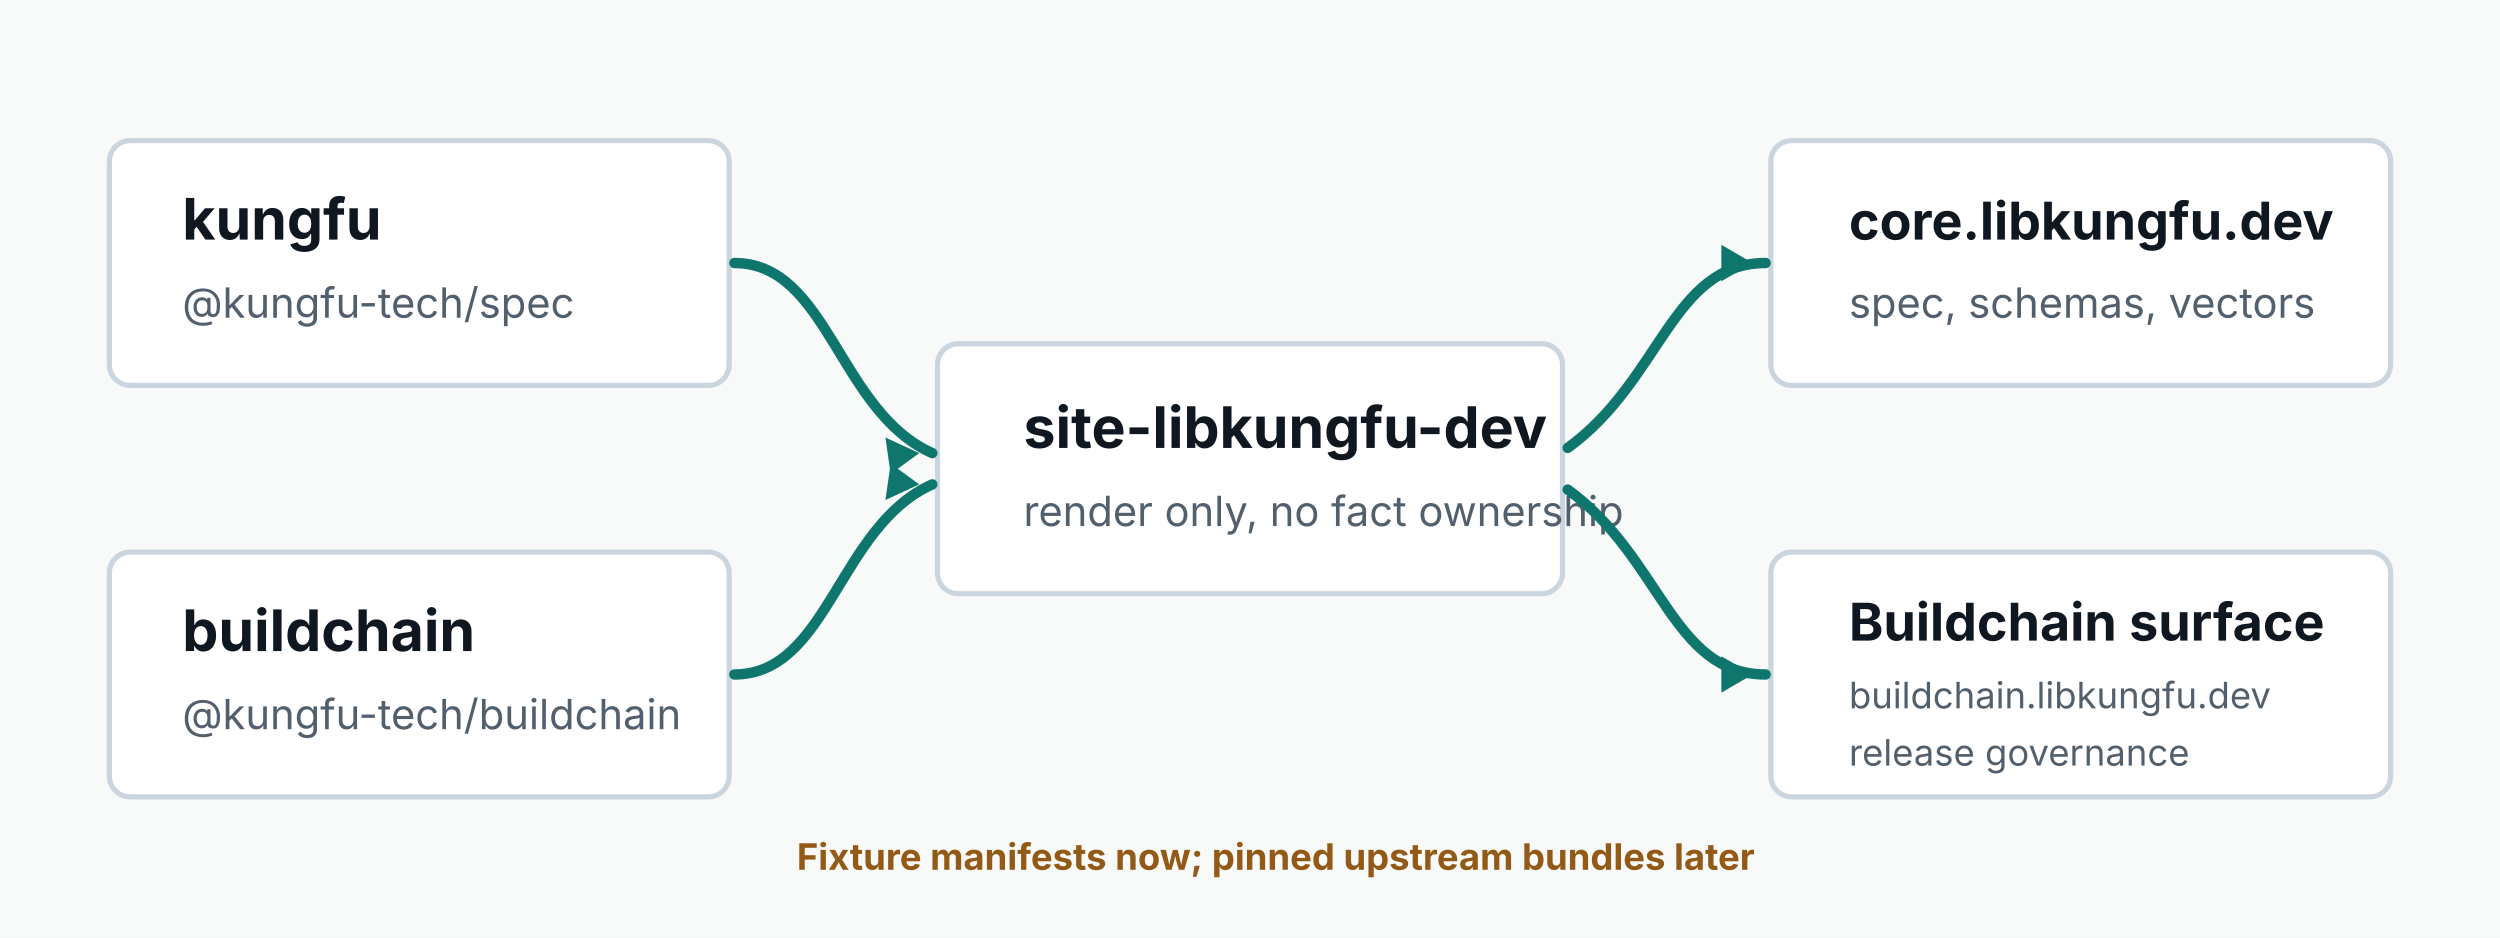
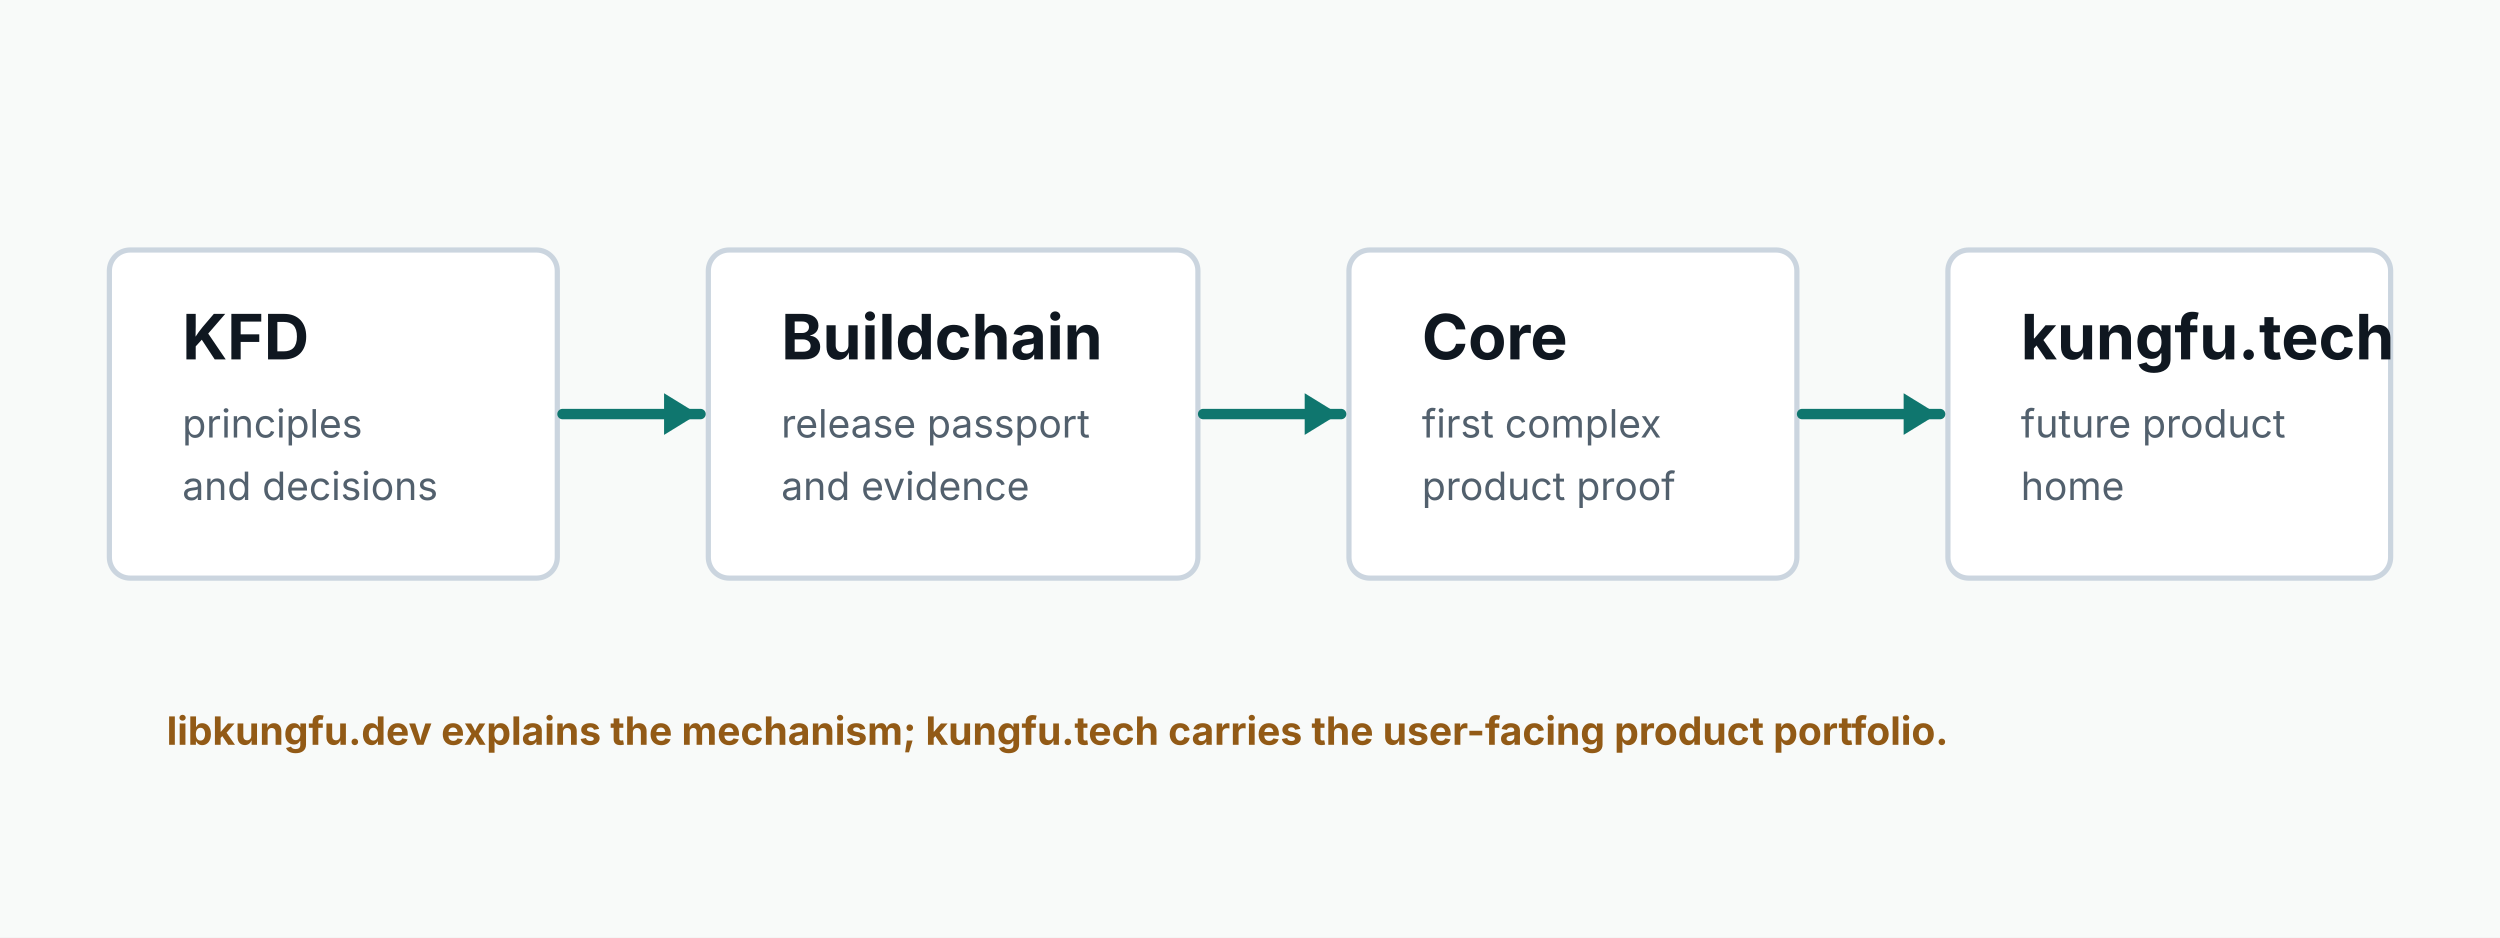
<svg xmlns="http://www.w3.org/2000/svg" viewBox="0 0 960 360" role="img" aria-labelledby="title desc">
  <rect width="960" height="360" fill="#f8faf9" />
  <g fill="#ffffff" stroke="#cbd5df" stroke-width="2">
-     <rect x="42" y="54" width="238" height="94" rx="8" />
-     <rect x="42" y="212" width="238" height="94" rx="8" />
-     <rect x="360" y="132" width="240" height="96" rx="8" />
-     <rect x="680" y="54" width="238" height="94" rx="8" />
-     <rect x="680" y="212" width="238" height="94" rx="8" />
+     <rect x="42" y="96" width="172" height="126" rx="8" />
+     <rect x="272" y="96" width="188" height="126" rx="8" />
+     <rect x="518" y="96" width="172" height="126" rx="8" />
+     <rect x="748" y="96" width="170" height="126" rx="8" />
  </g>
  <g fill="#0f1720" font-family="Inter, ui-sans-serif, system-ui, sans-serif">
-     <text x="70" y="92" font-size="22" font-weight="700">kungfu</text>
-     <text x="70" y="122" font-size="16" fill="#52606d">@kungfu-tech/spec</text>
-     <text x="70" y="250" font-size="22" font-weight="700">buildchain</text>
-     <text x="70" y="280" font-size="16" fill="#52606d">@kungfu-tech/buildchain</text>
-     <text x="393" y="172" font-size="22" font-weight="700">site-libkungfu-dev</text>
-     <text x="393" y="202" font-size="16" fill="#52606d">render only, no fact ownership</text>
-     <text x="710" y="92" font-size="20" font-weight="700">core.libkungfu.dev</text>
-     <text x="710" y="122" font-size="16" fill="#52606d">spec, schemas, vectors</text>
-     <text x="710" y="246" font-size="20" font-weight="700">Buildchain surface</text>
-     <text x="710" y="272" font-size="14" fill="#52606d">buildchain.libkungfu.dev</text>
-     <text x="710" y="294" font-size="14" fill="#52606d">release governance</text>
+     <text x="70" y="138" font-size="24" font-weight="700">KFD</text>
+     <text x="70" y="168" font-size="15" fill="#52606d">principles</text>
+     <text x="70" y="192" font-size="15" fill="#52606d">and decisions</text>
+     <text x="300" y="138" font-size="24" font-weight="700">Buildchain</text>
+     <text x="300" y="168" font-size="15" fill="#52606d">release passport</text>
+     <text x="300" y="192" font-size="15" fill="#52606d">and evidence</text>
+     <text x="546" y="138" font-size="24" font-weight="700">Core</text>
+     <text x="546" y="168" font-size="15" fill="#52606d">first complex</text>
+     <text x="546" y="192" font-size="15" fill="#52606d">product proof</text>
+     <text x="776" y="138" font-size="24" font-weight="700">kungfu.tech</text>
+     <text x="776" y="168" font-size="15" fill="#52606d">future product</text>
+     <text x="776" y="192" font-size="15" fill="#52606d">home</text>
  </g>
  <g fill="none" stroke="#0f766e" stroke-width="4" stroke-linecap="round" stroke-linejoin="round">
-     <path d="M282 101 C318 101 322 158 358 174" />
-     <path d="M282 259 C318 259 322 202 358 186" />
-     <path d="M602 172 C638 146 642 101 678 101" />
-     <path d="M602 188 C638 214 642 259 678 259" />
+     <path d="M216 159 H269" />
+     <path d="M462 159 H515" />
+     <path d="M692 159 H745" />
  </g>
  <g fill="#0f766e">
-     <path d="M673 101 l-12 -7 v14z" />
-     <path d="M673 259 l-12 -7 v14z" />
-     <path d="M353 174 l-13 -6 2 14z" />
-     <path d="M353 186 l-11 -8 -2 14z" />
+     <path d="M268 159 l-13 -8 v16z" />
+     <path d="M514 159 l-13 -8 v16z" />
+     <path d="M744 159 l-13 -8 v16z" />
  </g>
-   <g fill="#925a16" font-family="Inter, ui-sans-serif, system-ui, sans-serif" font-size="14" font-weight="700">
-     <text x="306" y="334">Fixture manifests now; pinned upstream bundles later</text>
+   <g fill="#925a16" font-family="Inter, ui-sans-serif, system-ui, sans-serif" font-size="15" font-weight="700">
+     <text x="64" y="286">libkungfu.dev explains the mechanism; kungfu.tech carries the user-facing product portfolio.</text>
  </g>
</svg>
